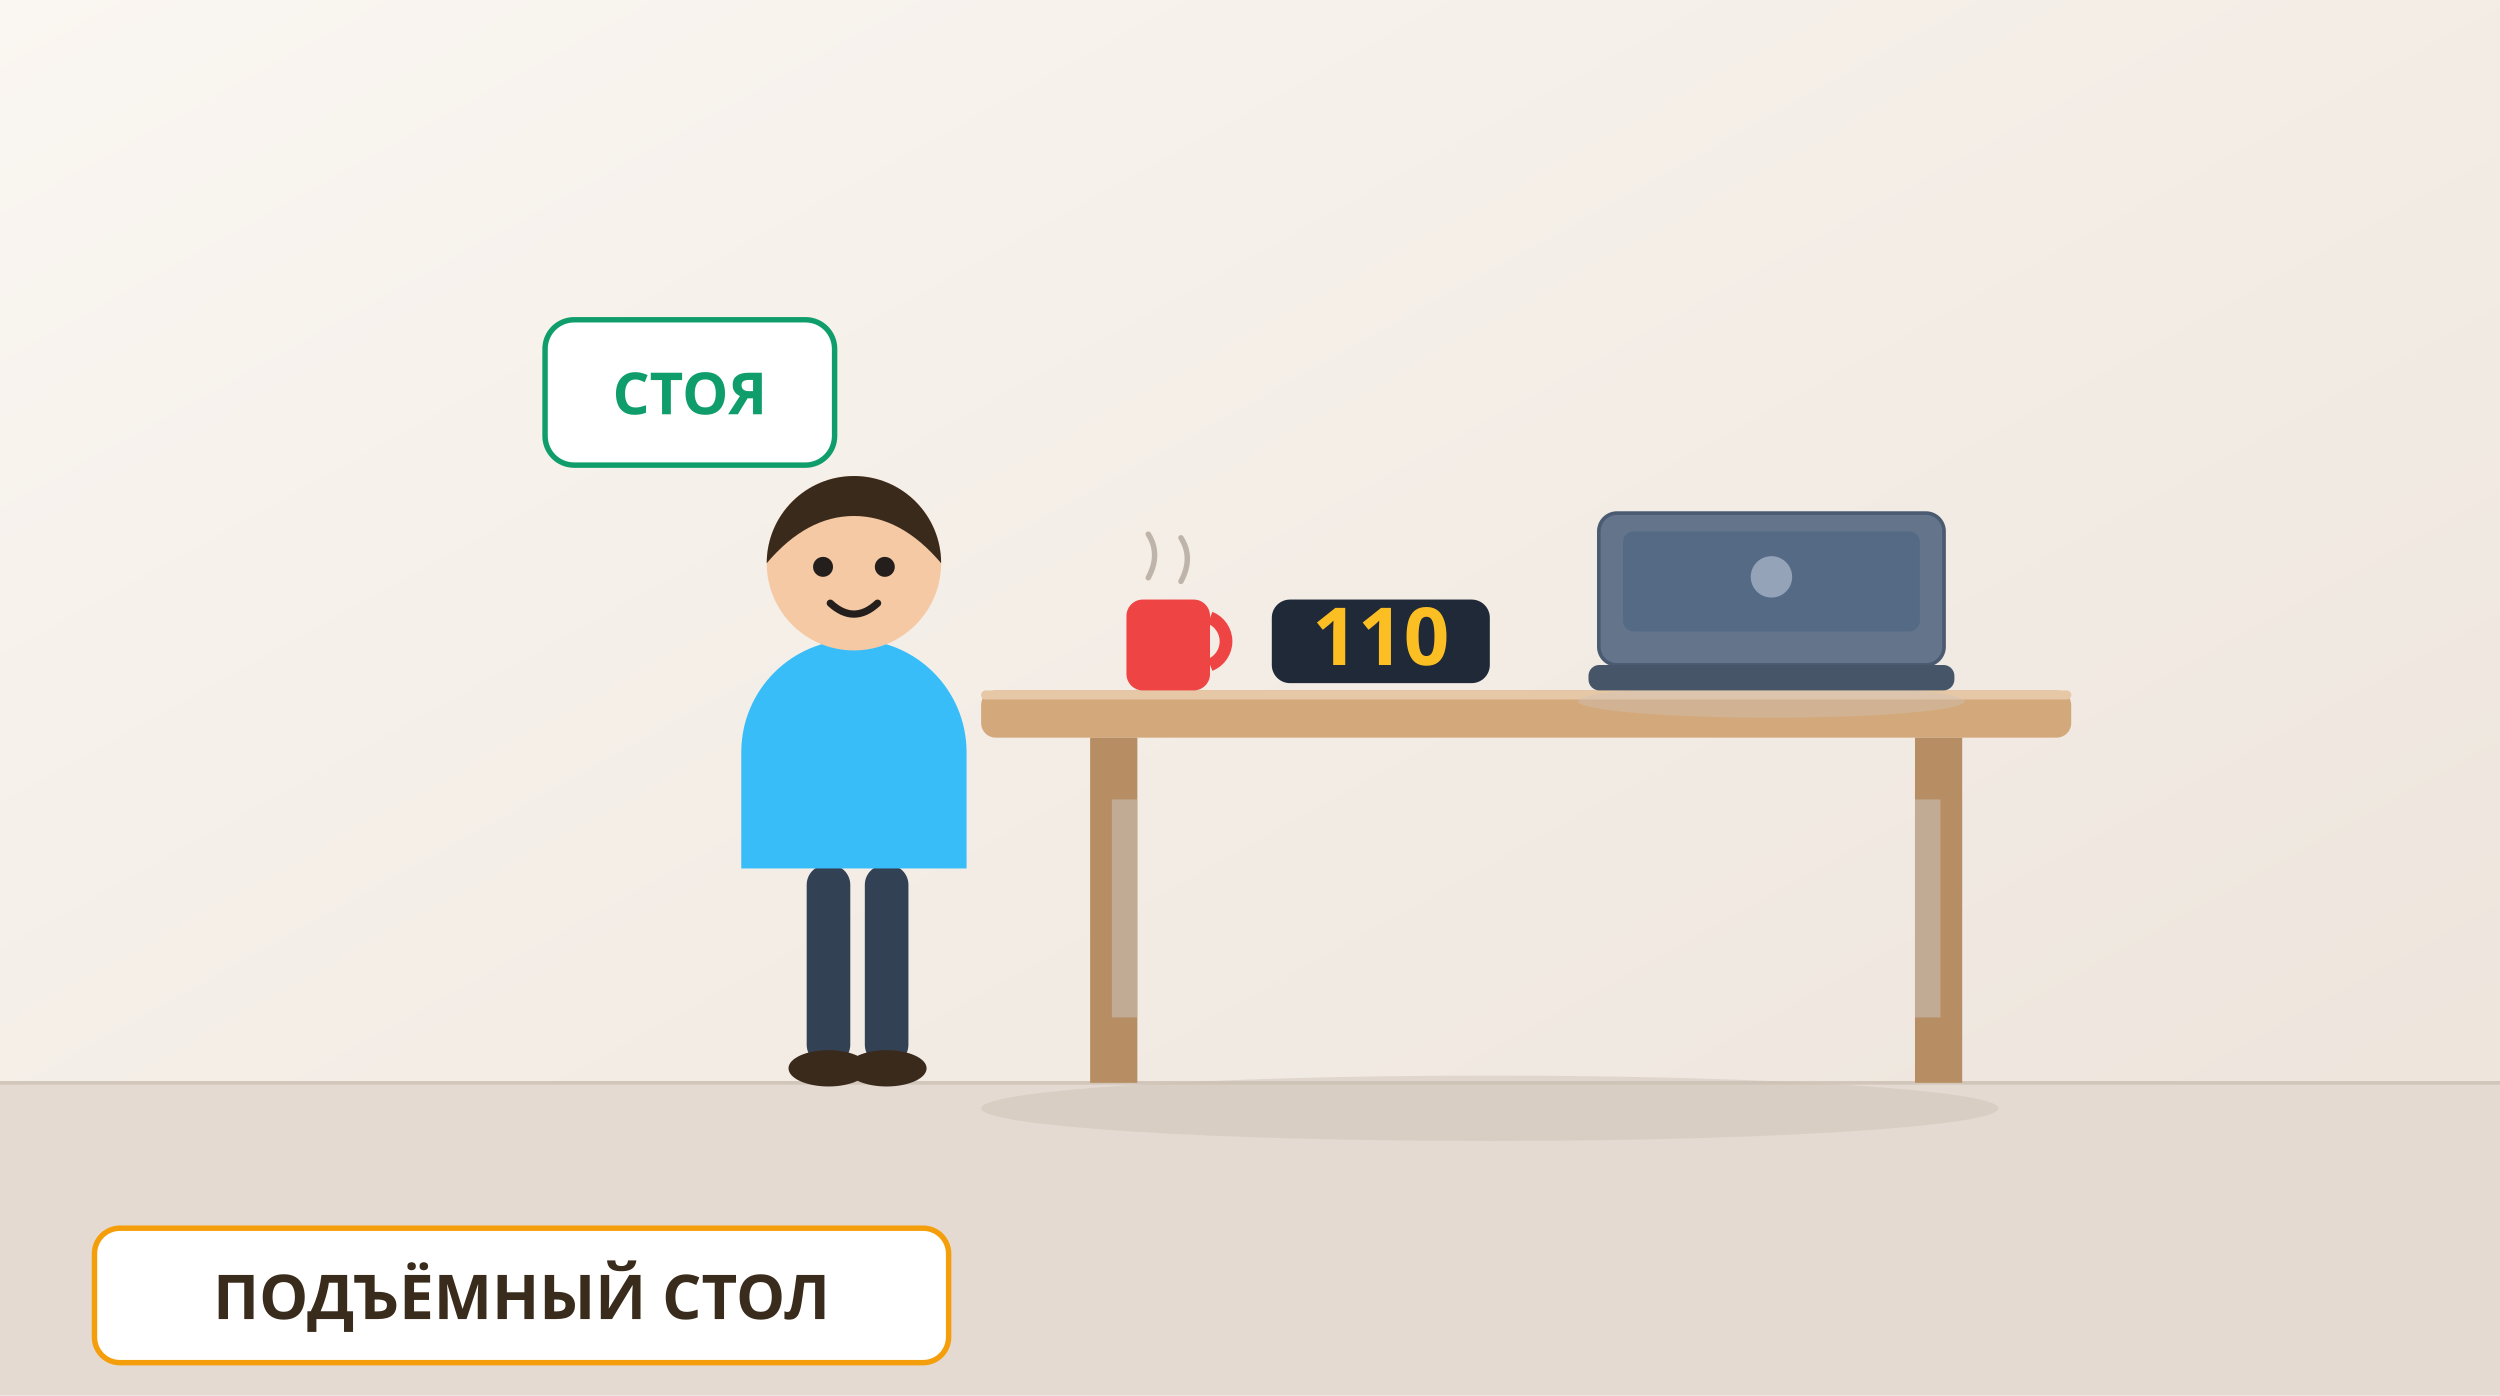
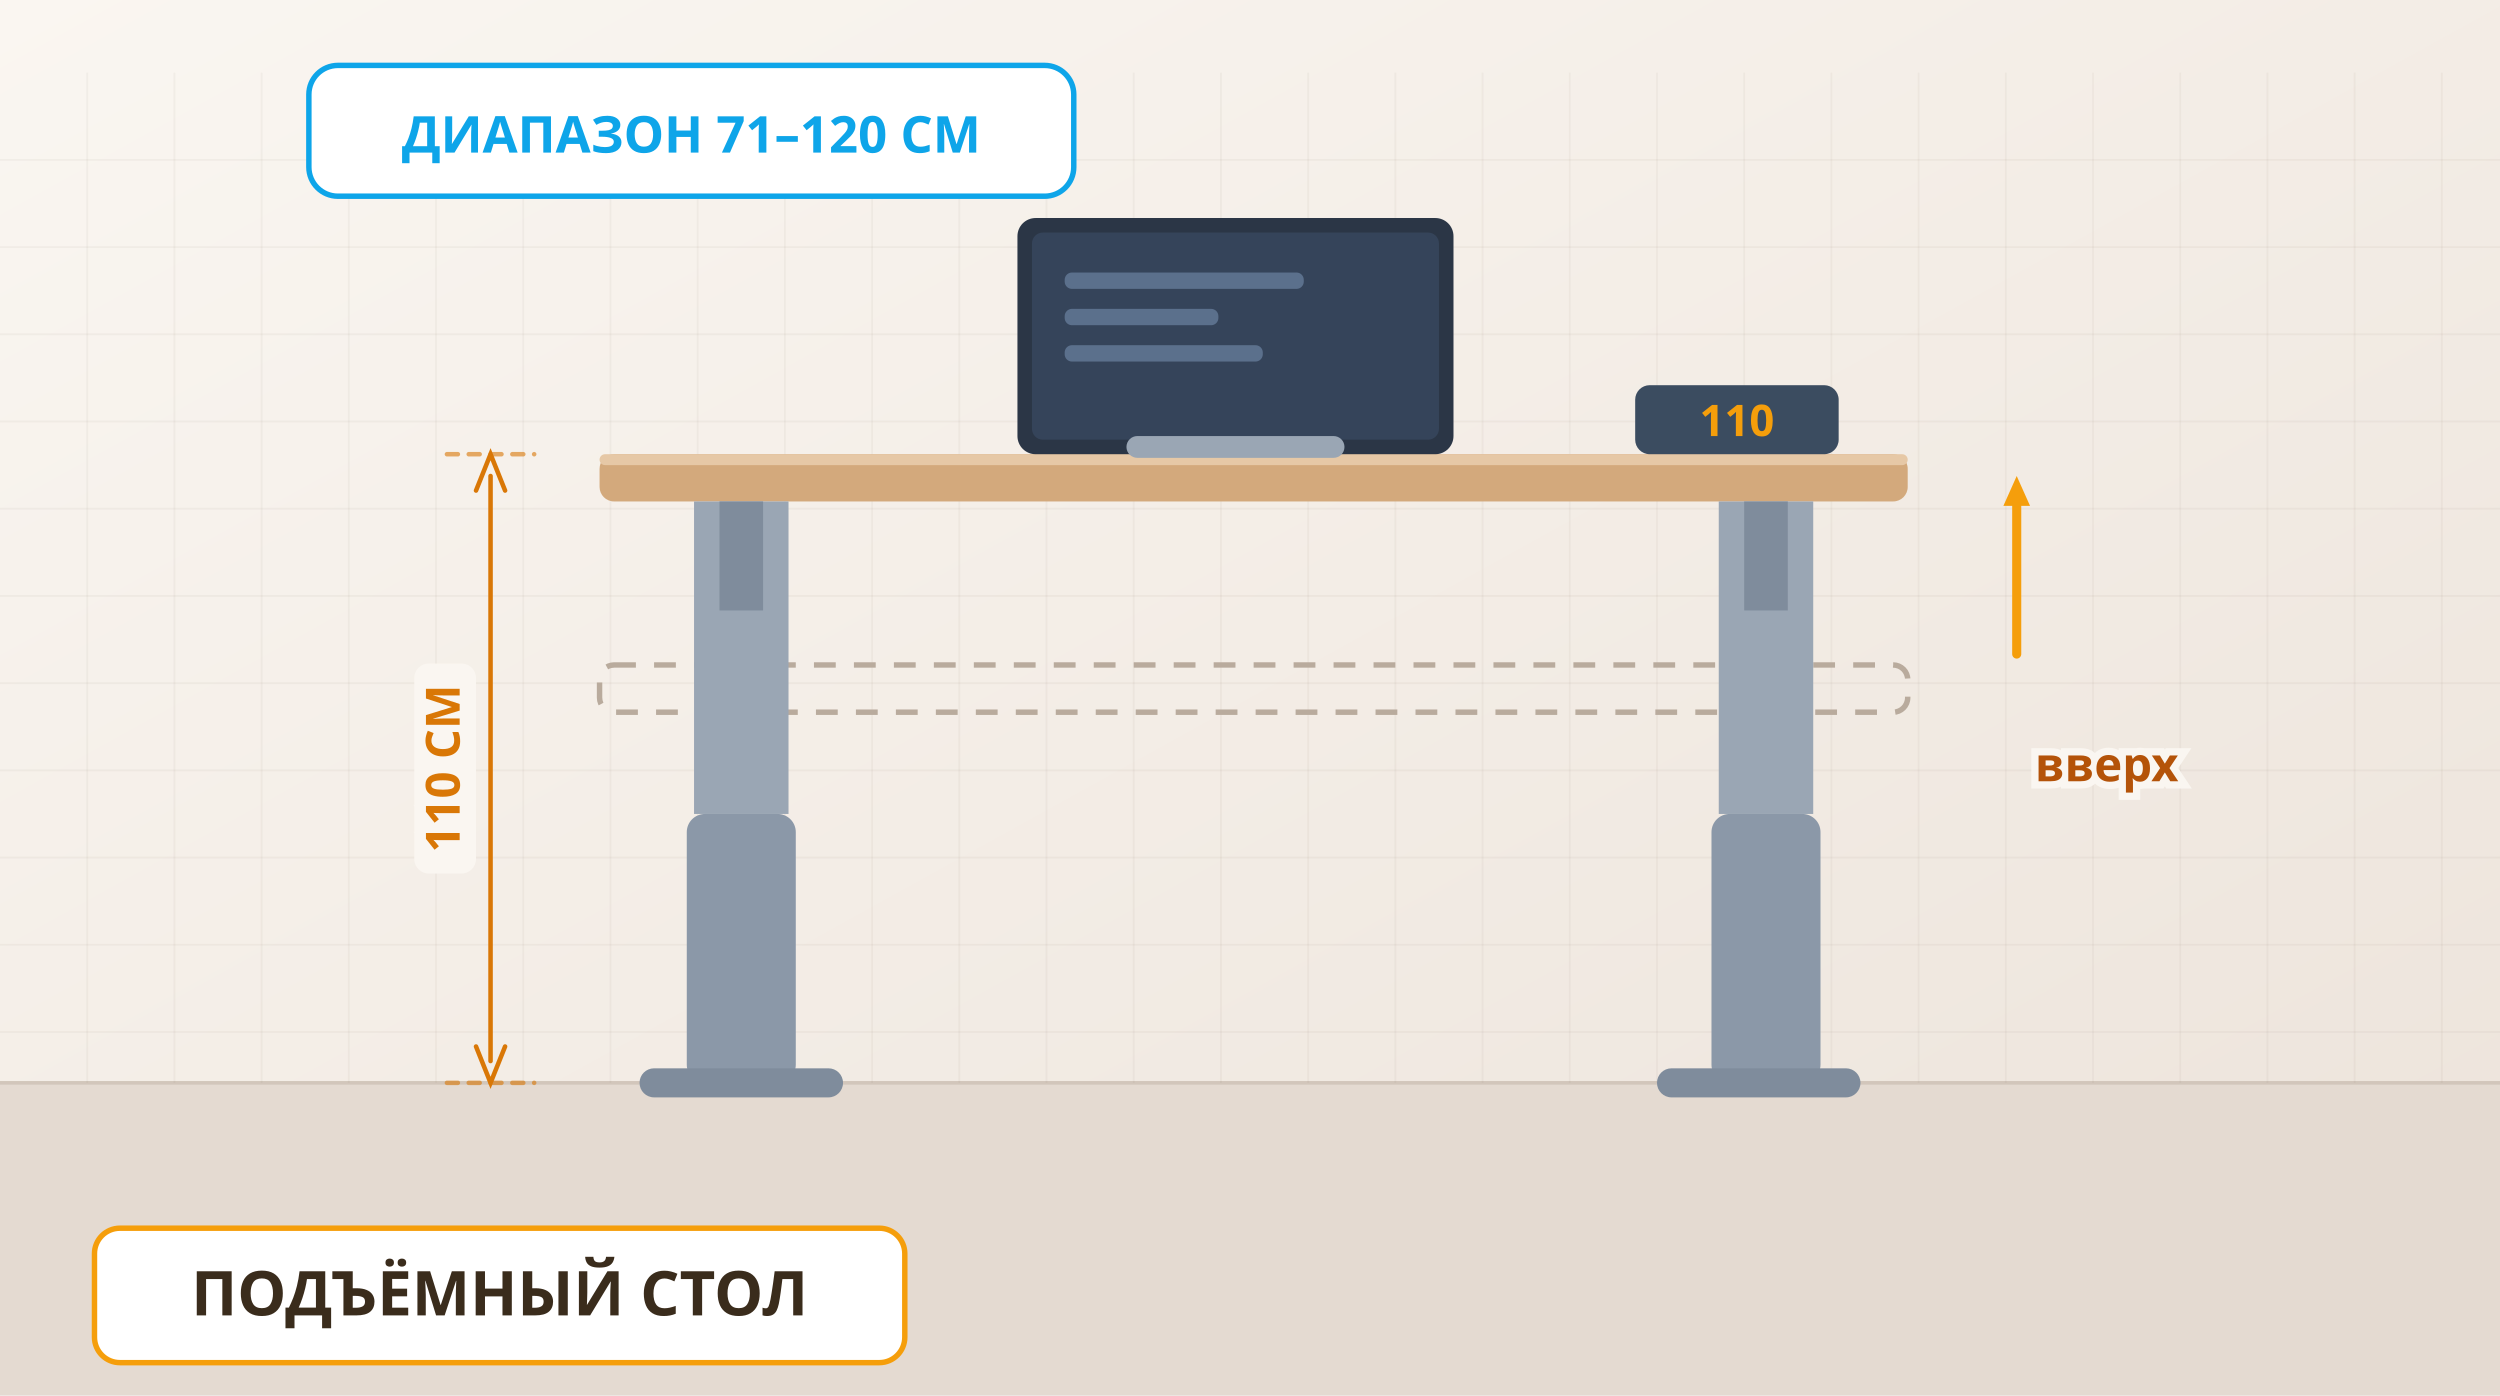
<svg xmlns="http://www.w3.org/2000/svg" viewBox="0 0 1376 768" width="1376" height="768">
  <defs>
    <linearGradient id="bg" x1="0%" y1="0%" x2="100%" y2="100%">
      <stop offset="0%" stop-color="#faf6f1" />
      <stop offset="100%" stop-color="#ece3da" />
    </linearGradient>
  </defs>
  <rect width="1376" height="768" fill="url(#bg)" />
  <rect x="0" y="596" width="1376" height="172" fill="#e4dad1" />
  <line x1="0" y1="596" x2="1376" y2="596" stroke="#d2c6bb" stroke-width="2" />
-   <rect x="444" y="476" width="24" height="110" rx="11" fill="#334155" />
-   <rect x="476" y="476" width="24" height="110" rx="11" fill="#334155" />
-   <ellipse cx="456" cy="588" rx="22" ry="10" fill="#3a2a1c" />
-   <ellipse cx="488" cy="588" rx="22" ry="10" fill="#3a2a1c" />
-   <path d="M408 478 v-64 a62 62 0 0 1 124 0 v64 z" fill="#38bdf8" />
-   <circle cx="470" cy="310" r="48" fill="#f5c9a3" />
-   <path d="M422 310 a48 48 0 0 1 96 0 q-22 -26 -48 -26 q-26 0 -48 26 z" fill="#3a2a1c" />
-   <circle cx="453" cy="312" r="5.5" fill="#241f1c" />
-   <circle cx="487" cy="312" r="5.5" fill="#241f1c" />
-   <path d="M457 332 q13 12 26 0" fill="none" stroke="#241f1c" stroke-width="4" stroke-linecap="round" />
-   <ellipse cx="820" cy="610" rx="280" ry="18" fill="#cdc0b5" fill-opacity="0.45" />
-   <rect x="540" y="380" width="600" height="26" rx="8" fill="#d3a97c" />
-   <rect x="540" y="380" width="600" height="5" rx="2.5" fill="#e6c8a6" />
-   <rect x="600" y="406" width="26" height="190" fill="#b78e63" />
-   <rect x="1054" y="406" width="26" height="190" fill="#b78e63" />
-   <rect x="612" y="440" width="14" height="120" fill="#c8beb5" opacity="0.6" />
-   <rect x="1054" y="440" width="14" height="120" fill="#c8beb5" opacity="0.6" />
-   <rect x="700" y="330" width="120" height="46" rx="10" fill="#1f2937" />
-   <text x="760" y="366" font-family="system-ui, sans-serif" font-size="44" font-weight="800" fill="#fbbf24" text-anchor="middle">110</text>
-   <ellipse cx="975" cy="386" rx="106.4" ry="9" fill="#cdc0b5" fill-opacity="0.4" />
-   <rect x="880" y="282.4" width="190" height="83.6" rx="10" fill="#64748b" stroke="#4a5a70" stroke-width="2" />
-   <rect x="893.3" y="292.432" width="163.4" height="55.176" rx="6" fill="#546a85" />
-   <circle cx="975" cy="317.512" r="11.4" fill="#94a3b8" />
-   <rect x="874.3" y="366" width="201.4" height="14" rx="6" fill="#475569" />
-   <rect x="620" y="330" width="46" height="50" rx="9" fill="#ef4444" />
-   <path d="M666 340 a14 14 0 0 1 0 26" fill="none" stroke="#ef4444" stroke-width="7" />
-   <path d="M632 318 q7 -13 0 -24 M650 320 q7 -13 0 -24" fill="none" stroke="#a89b8e" stroke-width="3" stroke-linecap="round" opacity="0.7" />
-   <rect x="300" y="176" width="159.36" height="80" rx="16" fill="#ffffff" stroke="#0f9d6b" stroke-width="3" />
-   <text x="379.68" y="228" font-family="system-ui, sans-serif" font-size="32" font-weight="800" fill="#0f9d6b" text-anchor="middle">СТОЯ</text>
-   <rect x="52" y="676" width="470.12" height="74" rx="14" fill="#ffffff" stroke="#f59e0b" stroke-width="3" />
-   <text x="287.06" y="726" font-family="system-ui, sans-serif" font-size="34" font-weight="800" fill="#3a2c1c" text-anchor="middle">ПОДЪЁМНЫЙ СТОЛ</text>
+   <g stroke="#7c6a58" stroke-opacity="0.055" stroke-width="1">
+     <line x1="48" y1="40" x2="48" y2="596" />
+     <line x1="96" y1="40" x2="96" y2="596" />
+     <line x1="144" y1="40" x2="144" y2="596" />
+     <line x1="192" y1="40" x2="192" y2="596" />
+     <line x1="240" y1="40" x2="240" y2="596" />
+     <line x1="288" y1="40" x2="288" y2="596" />
+     <line x1="336" y1="40" x2="336" y2="596" />
+     <line x1="384" y1="40" x2="384" y2="596" />
+     <line x1="432" y1="40" x2="432" y2="596" />
+     <line x1="480" y1="40" x2="480" y2="596" />
+     <line x1="528" y1="40" x2="528" y2="596" />
+     <line x1="576" y1="40" x2="576" y2="596" />
+     <line x1="624" y1="40" x2="624" y2="596" />
+     <line x1="672" y1="40" x2="672" y2="596" />
+     <line x1="720" y1="40" x2="720" y2="596" />
+     <line x1="768" y1="40" x2="768" y2="596" />
+     <line x1="816" y1="40" x2="816" y2="596" />
+     <line x1="864" y1="40" x2="864" y2="596" />
+     <line x1="912" y1="40" x2="912" y2="596" />
+     <line x1="960" y1="40" x2="960" y2="596" />
+     <line x1="1008" y1="40" x2="1008" y2="596" />
+     <line x1="1056" y1="40" x2="1056" y2="596" />
+     <line x1="1104" y1="40" x2="1104" y2="596" />
+     <line x1="1152" y1="40" x2="1152" y2="596" />
+     <line x1="1200" y1="40" x2="1200" y2="596" />
+     <line x1="1248" y1="40" x2="1248" y2="596" />
+     <line x1="1296" y1="40" x2="1296" y2="596" />
+     <line x1="1344" y1="40" x2="1344" y2="596" />
+     <line x1="0" y1="88" x2="1376" y2="88" />
+     <line x1="0" y1="136" x2="1376" y2="136" />
+     <line x1="0" y1="184" x2="1376" y2="184" />
+     <line x1="0" y1="232" x2="1376" y2="232" />
+     <line x1="0" y1="280" x2="1376" y2="280" />
+     <line x1="0" y1="328" x2="1376" y2="328" />
+     <line x1="0" y1="376" x2="1376" y2="376" />
+     <line x1="0" y1="424" x2="1376" y2="424" />
+     <line x1="0" y1="472" x2="1376" y2="472" />
+     <line x1="0" y1="520" x2="1376" y2="520" />
+     <line x1="0" y1="568" x2="1376" y2="568" />
+   </g>
+   <rect x="330" y="366" width="720" height="26" rx="8" fill="none" stroke="#b9ab9d" stroke-width="3" stroke-dasharray="12 10" />
+   <rect x="330" y="250" width="720" height="26" rx="8" fill="#d3a97c" />
+   <rect x="330" y="250" width="720" height="6" rx="3" fill="#e6c8a6" />
+   <rect x="382" y="276" width="52" height="172" fill="#9aa6b4" />
+   <rect x="396" y="276" width="24" height="60" fill="#7f8c9c" />
+   <rect x="378" y="448" width="60" height="148" rx="10" fill="#8b98a8" />
+   <rect x="946" y="276" width="52" height="172" fill="#9aa6b4" />
+   <rect x="960" y="276" width="24" height="60" fill="#7f8c9c" />
+   <rect x="942" y="448" width="60" height="148" rx="10" fill="#8b98a8" />
+   <rect x="352" y="588" width="112" height="16" rx="8" fill="#7f8c9c" />
+   <rect x="912" y="588" width="112" height="16" rx="8" fill="#7f8c9c" />
+   <rect x="560" y="120" width="240" height="130" rx="10" fill="#2b3646" />
+   <rect x="568" y="128" width="224" height="114" rx="6" fill="#35445a" />
+   <rect x="586" y="150" width="131.6" height="9" rx="4" fill="#5b708c" />
+   <rect x="586" y="170" width="84.6" height="9" rx="4" fill="#5b708c" />
+   <rect x="586" y="190" width="109.04" height="9" rx="4" fill="#5b708c" />
+   <rect x="672" y="250" width="16" height="0" fill="#8b98a8" />
+   <rect x="620" y="240" width="120" height="12" rx="6" fill="#9aa6b4" />
+   <rect x="900" y="212" width="112" height="38" rx="8" fill="#3b4c60" />
+   <text x="956" y="240" font-family="system-ui, sans-serif" font-size="24" font-weight="800" fill="#f59e0b" text-anchor="middle">110</text>
+   <g stroke="#d97706" stroke-width="2.5" fill="none" stroke-linecap="round">
+     <line x1="246" y1="250" x2="294" y2="250" stroke-dasharray="6 6" stroke-opacity="0.6" />
+     <line x1="246" y1="596" x2="294" y2="596" stroke-dasharray="6 6" stroke-opacity="0.6" />
+     <line x1="270" y1="262" x2="270" y2="584" />
+     <path d="M262 270 L270 250 L278 270" />
+     <path d="M262 576 L270 596 L278 576" />
+   </g>
+   <g transform="translate(270 423) rotate(-90)">
+     <rect x="-57.8" y="-42" width="115.6" height="34" rx="8" fill="#faf6f1" />
+     <text x="0" y="-17" font-family="system-ui, sans-serif" font-size="26" font-weight="700" fill="#d97706" text-anchor="middle" stroke="#faf6f1" stroke-width="8" paint-order="stroke">110 СМ</text>
+   </g>
+   <line x1="1110" y1="360" x2="1110" y2="270" stroke="#f59e0b" stroke-width="5" stroke-linecap="round" />
+   <path d="M1110 262 L1117.34 278.436 L1102.66 278.436 Z" fill="#f59e0b" />
+   <text x="1120" y="430" font-family="system-ui, sans-serif" font-size="26" font-weight="700" fill="#b45309" text-anchor="start" stroke="#faf6f1" stroke-width="8" paint-order="stroke">вверх</text>
+   <g>
+     <rect x="170" y="36" width="421" height="72" rx="16" fill="#ffffff" stroke="#0ea5e9" stroke-width="3" />
+     <text x="380.5" y="84" font-family="system-ui, sans-serif" font-size="28" font-weight="800" fill="#0ea5e9" text-anchor="middle">ДИАПАЗОН 71–120 СМ</text>
+   </g>
+   <rect x="52" y="676" width="446" height="74" rx="14" fill="#ffffff" stroke="#f59e0b" stroke-width="3" />
+   <text x="275" y="724" font-family="system-ui, sans-serif" font-size="34" font-weight="800" fill="#3a2c1c" text-anchor="middle">ПОДЪЁМНЫЙ СТОЛ</text>
</svg>
